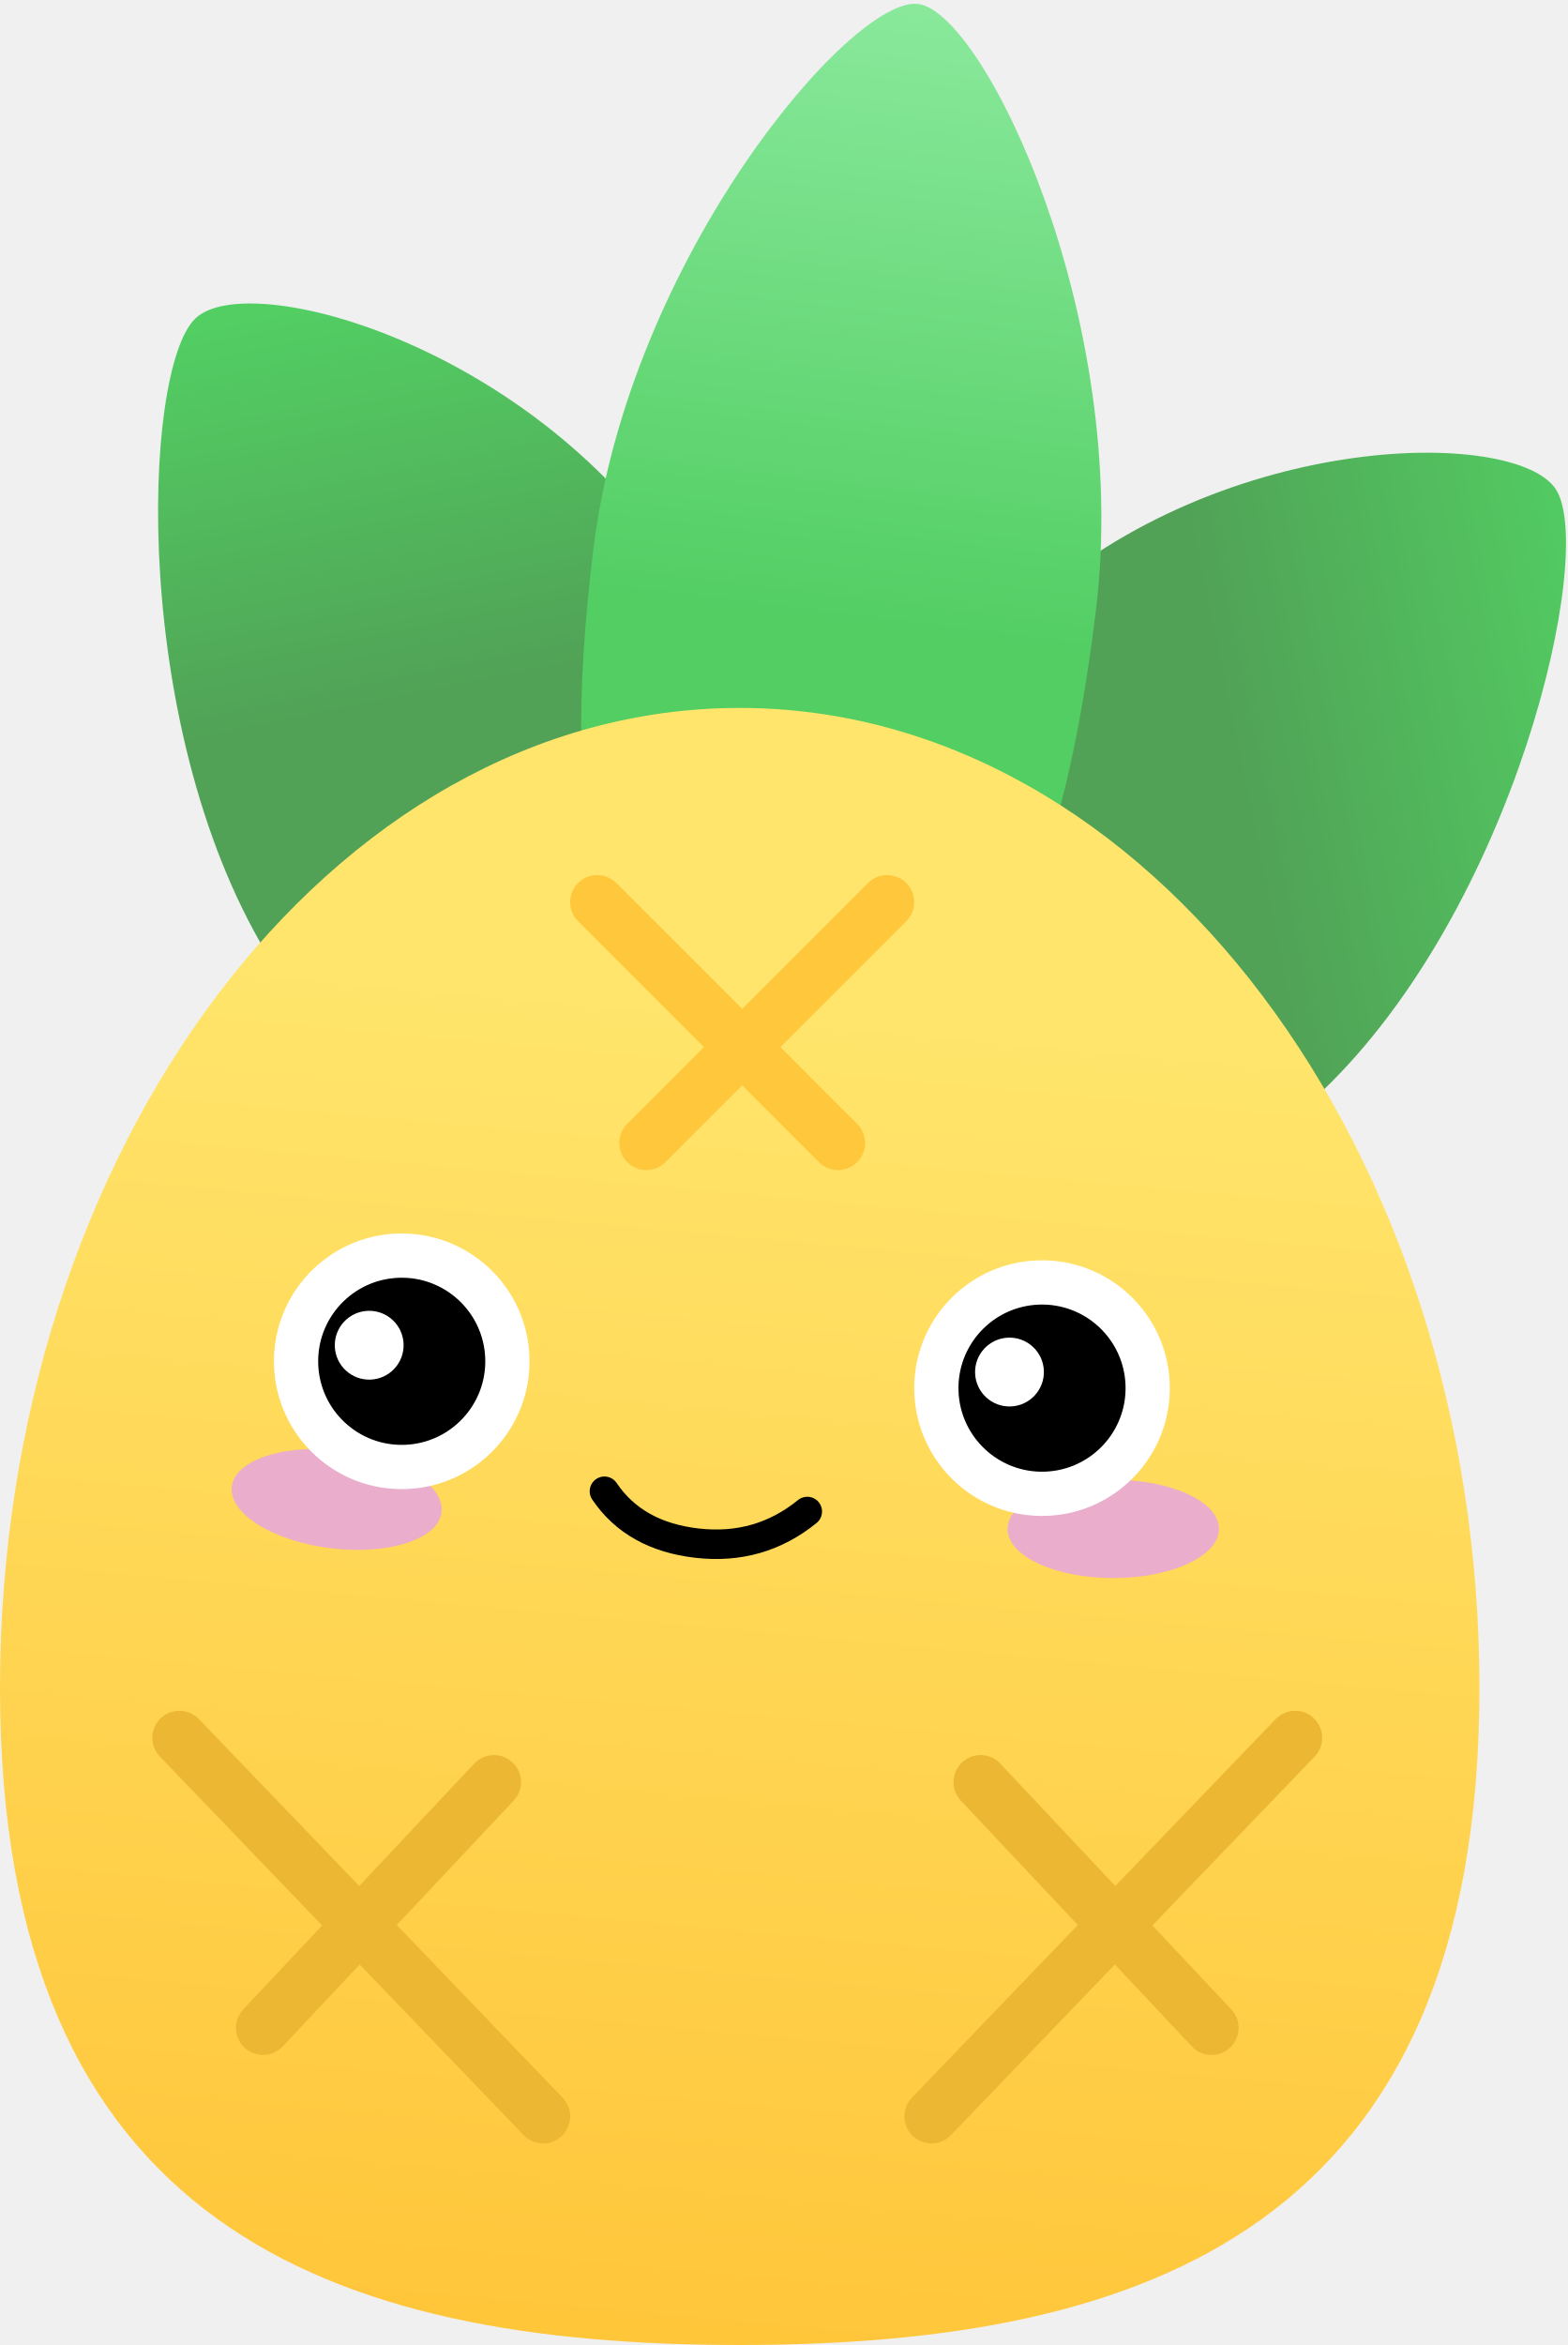
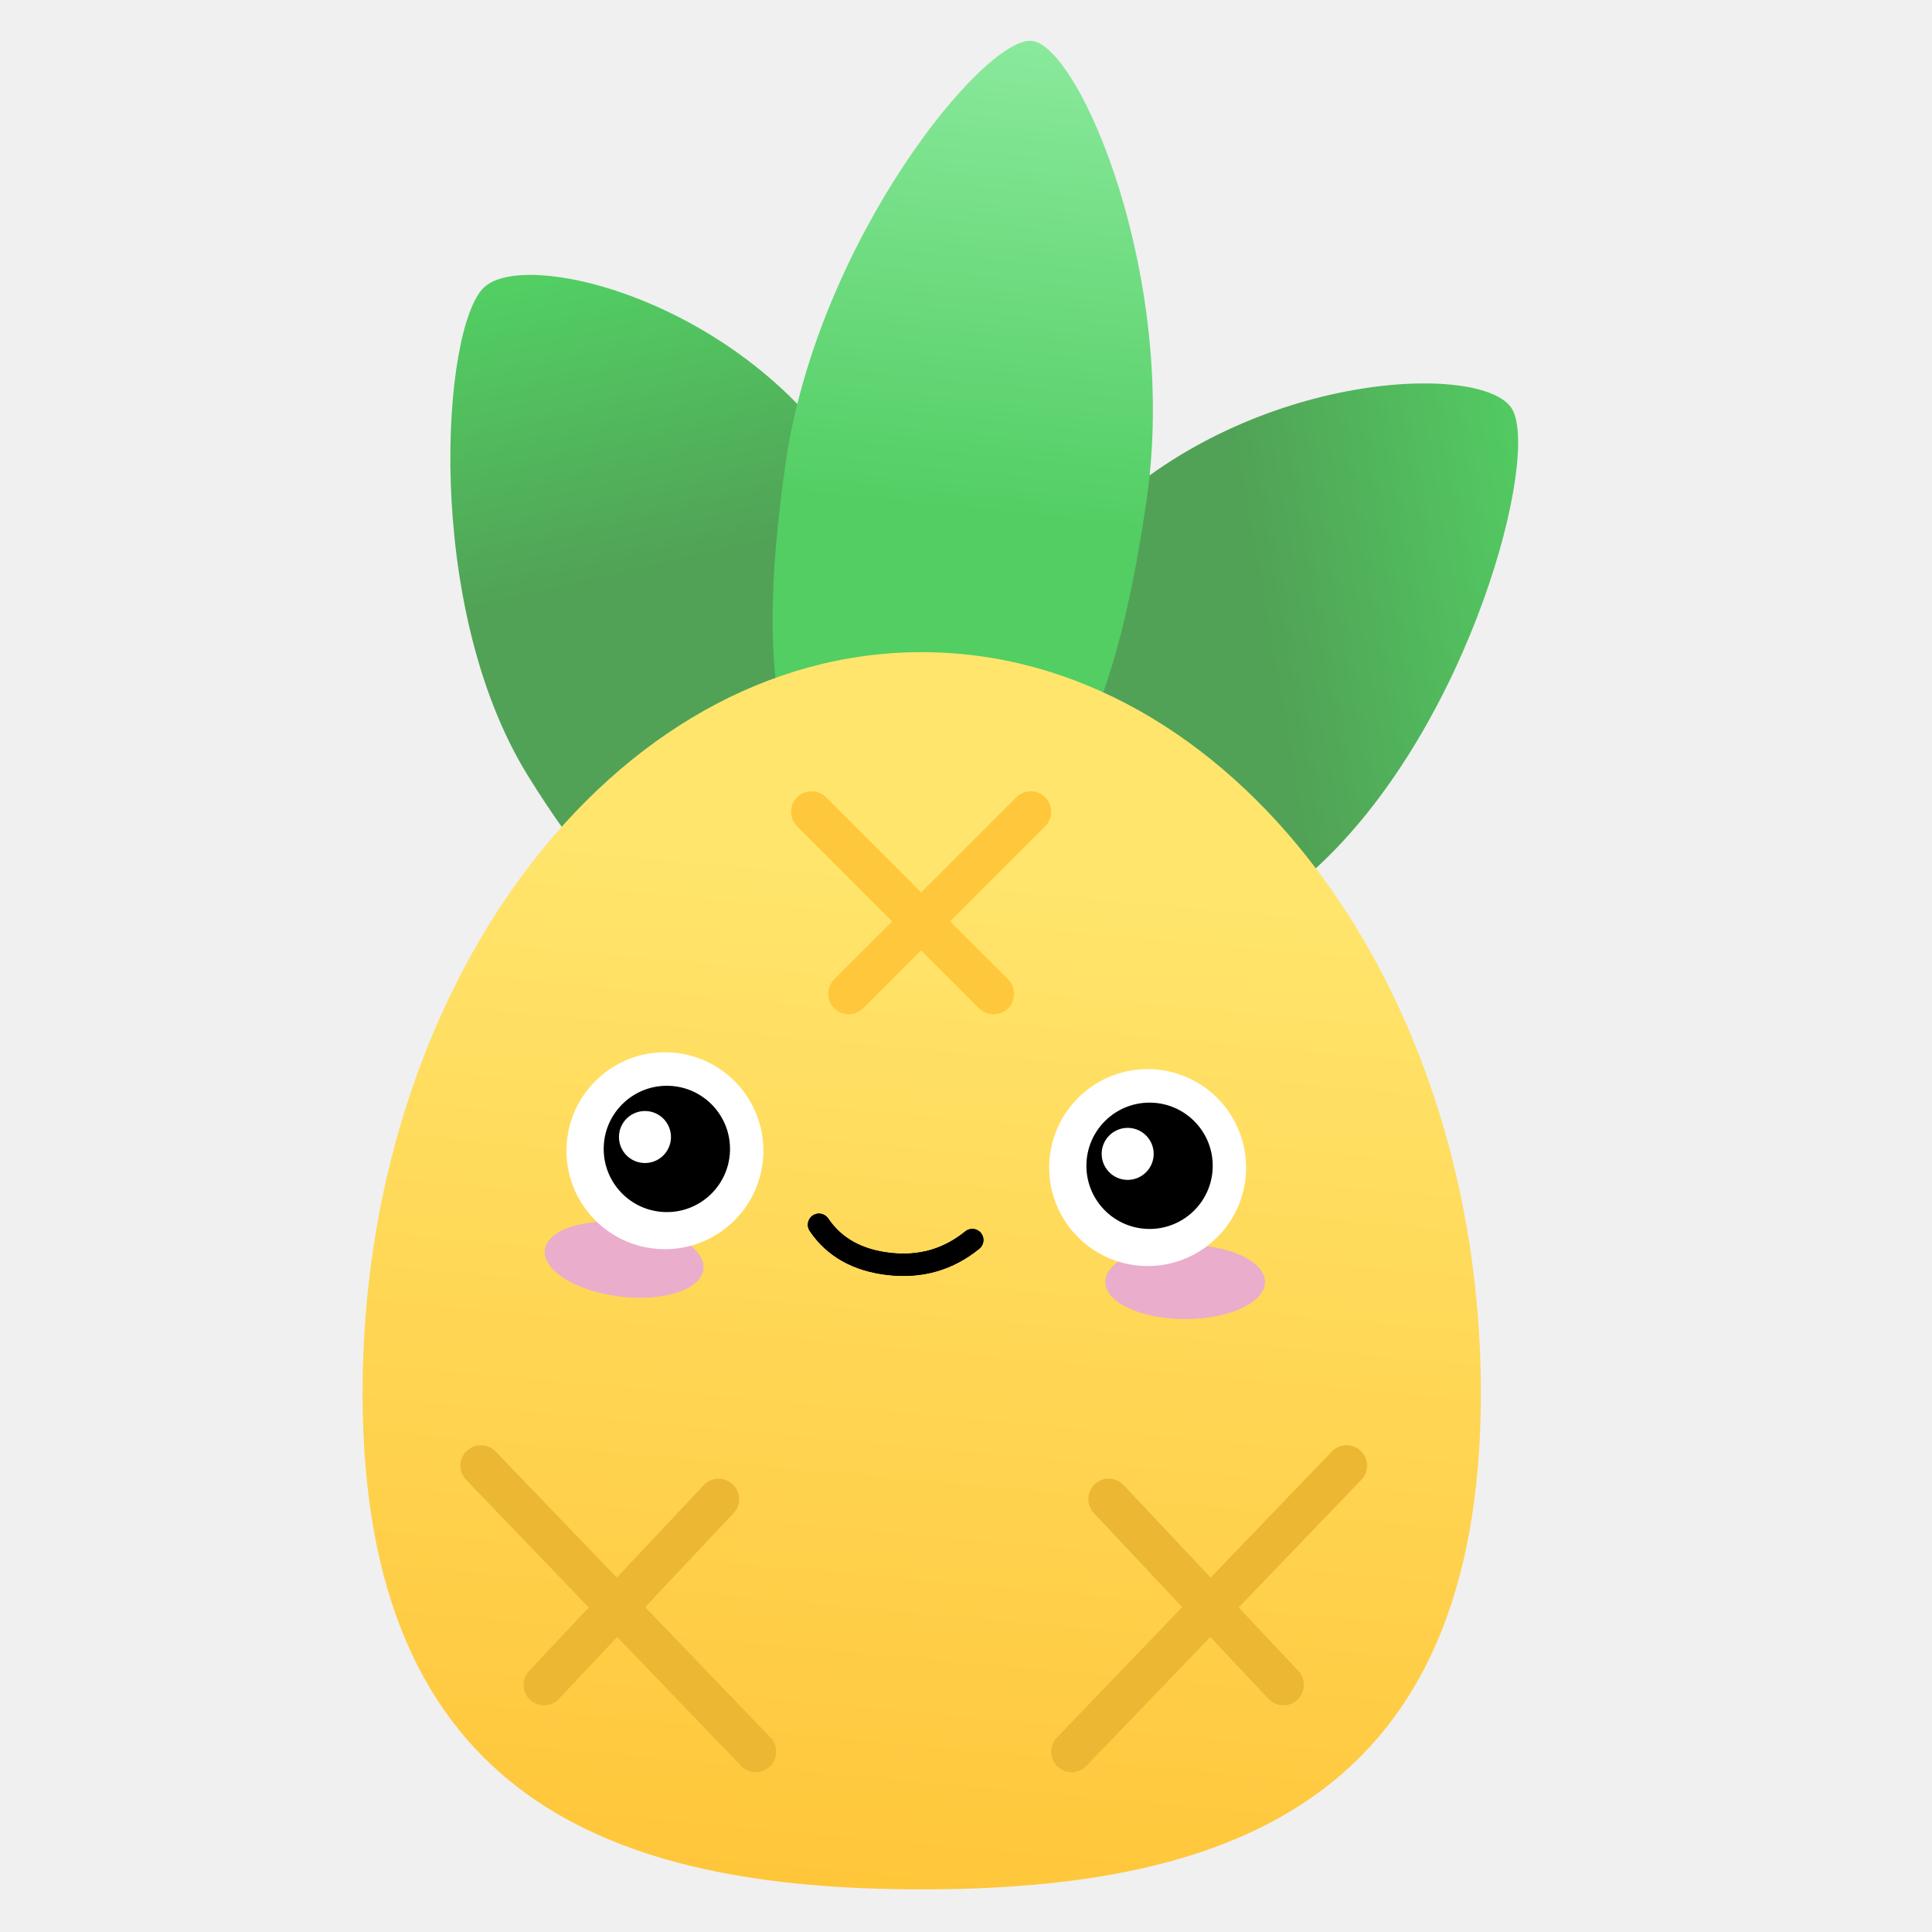
- <svg xmlns="http://www.w3.org/2000/svg" xmlns:xlink="http://www.w3.org/1999/xlink" height="477" viewBox="0 0 319 477" width="319">
+ <svg xmlns="http://www.w3.org/2000/svg" xmlns:xlink="http://www.w3.org/1999/xlink" fill="none" height="520" viewBox="0 0 520 520" width="520">
  <linearGradient id="a">
    <stop offset="0" stop-color="#52ce63" />
    <stop offset="1" stop-color="#51a256" />
  </linearGradient>
-   <linearGradient id="b" x1="55.342%" x2="42.817%" xlink:href="#a" y1="0%" y2="42.863%" />
-   <linearGradient id="c" x1="55.349%" x2="42.808%" xlink:href="#a" y1="0%" y2="42.863%" />
-   <linearGradient id="d" x1="50%" x2="50%" y1="0%" y2="58.811%">
+   <linearGradient id="b" gradientUnits="userSpaceOnUse" x1="125.89" x2="144.004" xlink:href="#a" y1="80.73" y2="160.139" />
+   <linearGradient id="c" gradientUnits="userSpaceOnUse" x1="416.713" x2="335.315" xlink:href="#a" y1="122.67" y2="136.966" />
+   <linearGradient id="d" gradientUnits="userSpaceOnUse" x1="277.206" x2="264.108" y1="10.951" y2="139.129">
    <stop offset="0" stop-color="#8ae99c" />
    <stop offset="1" stop-color="#52ce63" />
  </linearGradient>
-   <linearGradient id="e" x1="51.378%" x2="44.585%" y1="17.473%" y2="100%">
+   <linearGradient id="e" gradientUnits="userSpaceOnUse" x1="252.231" x2="227.244" y1="233.711" y2="508.113">
    <stop offset="0" stop-color="#ffe56c" />
    <stop offset="1" stop-color="#ffc63a" />
  </linearGradient>
-   <g fill="none" fill-rule="evenodd" transform="translate(-34 -24)">
-     <g transform="matrix(.9925462 .1218693 -.1218693 .9925462 33.92207 .976691)">
-       <path d="m103.951 258.274c44.362-4.361 60.015-40.391 65.353-94.699s-30.932-103.451-46.02-101.968c-15.088 1.483-63.039 58.905-68.377 113.213-5.339 54.308 4.683 87.815 49.044 83.454z" fill="url(#b)" transform="matrix(.7071068 -.7071068 .7071068 .7071068 -80.49633 125.8929)" />
-       <path d="m275.877 258.274c44.362 4.361 53.167-29.265 47.829-83.573-5.339-54.308-52.073-111.611-67.161-113.094-15.088-1.483-52.575 47.54-47.236 101.848s22.207 90.458 66.569 94.819z" fill="url(#c)" transform="matrix(.7071068 .7071068 -.7071068 .7071068 191.4034 -141.862)" />
-       <path d="m188.37 216.876c39.942 0 50.953-38.252 50.953-97.899 0-59.647-37.368-118.101-50.953-118.101s-52.047 58.455-52.047 118.101c0 59.647 12.106 97.899 52.047 97.899z" fill="url(#d)" />
-     </g>
-     <path d="m184.473 501c83.119 0 150.527-24.145 150.527-133.645s-67.408-199.355-150.527-199.355c-83.119 0-150.473 89.855-150.473 199.355s67.355 133.645 150.473 133.645z" fill="url(#e)" />
-     <ellipse cx="260.5" cy="335" fill="#eaadcc" rx="21.5" ry="10" />
-     <ellipse cx="102.5" cy="329" fill="#eaadcc" rx="21.5" ry="10" transform="matrix(.9925462 .1218693 -.1218693 .9925462 40.85903 -10.03929)" />
-     <g transform="matrix(-.9993908 .0348995 .0348995 .9993908 269.2848 271.0277)">
-       <path d="m73.105 58.273c6.737 4.913 14.313 6.664 22.728 5.253 8.415-1.411 14.505-5.254 18.272-11.528" stroke="#000" stroke-linecap="round" stroke-linejoin="round" stroke-width="6" transform="matrix(.9998477 .01745241 -.01745241 .9998477 1.026464 -1.624794)" />
-       <path d="m154.501 3c-5.938 0-11.313 2.406-15.204 6.297-3.891 3.891-6.297 9.265-6.297 15.203 0 5.938 2.406 11.313 6.297 15.203 3.891 3.891 9.266 6.297 15.204 6.297 5.937 0 11.312-2.406 15.202-6.297 3.89-3.891 6.296-9.266 6.296-15.203 0-5.937-2.406-11.312-6.297-15.203-3.89-3.891-9.265-6.297-15.202-6.297z" fill="#000" />
-       <path d="m154 21c0-3.866 3.135-7 6.999-7 3.866 0 7.001 3.134 7.001 7s-3.134 7-7.001 7c-3.864-.001-6.999-3.134-6.999-7z" fill="#fff" />
-       <path d="m24.5 13c-5.938 0-11.312 2.406-15.203 6.297-3.891 3.891-6.297 9.265-6.297 15.203 0 5.938 2.406 11.313 6.297 15.204 3.891 3.891 9.266 6.297 15.203 6.297 5.937 0 11.312-2.406 15.203-6.297 3.891-3.891 6.297-9.266 6.297-15.203 0-5.937-2.406-11.312-6.297-15.202-3.891-3.891-9.266-6.297-15.203-6.297z" fill="#000" />
-       <g fill="#fff">
-         <path d="m136 24.499c0 10.219 8.283 18.501 18.501 18.501 10.217 0 18.499-8.282 18.499-18.501 0-10.217-8.282-18.499-18.499-18.499-10.218 0-18.501 8.282-18.501 18.499zm-6 0c0-13.531 10.969-24.499 24.501-24.499 13.531 0 24.499 10.968 24.499 24.499 0 13.532-10.968 24.501-24.499 24.501-13.532 0-24.501-10.968-24.501-24.501z" fill-rule="nonzero" stroke="#fff" stroke-width="3" />
-         <path d="m6 34.499c0 10.219 8.282 18.501 18.5 18.501 10.217 0 18.5-8.282 18.5-18.501 0-10.217-8.283-18.499-18.5-18.499-10.218 0-18.5 8.282-18.5 18.499zm-6 0c0-13.531 10.968-24.499 24.5-24.499 13.531 0 24.5 10.968 24.5 24.499 0 13.532-10.969 24.501-24.5 24.501-13.532 0-24.5-10.968-24.5-24.501z" fill-rule="nonzero" stroke="#fff" stroke-width="3" />
-         <path d="m24 31c0-3.866 3.134-7 7-7s7 3.134 7 7-3.134 7-7 7-7-3.134-7-7z" />
-       </g>
-     </g>
-     <g stroke-linecap="round" stroke-width="11">
-       <g stroke="#ecb732">
-         <path d="m70.5 377.5 74 77" />
-         <path d="m134.5 386.5-47 50" />
-       </g>
-       <g stroke="#ecb732" transform="matrix(-1 0 0 1 298 377)">
-         <path d="m.5.5 74 77" />
-         <path d="m64.5 9.5-47 50" />
-       </g>
-       <g stroke="#ffc73b" transform="matrix(0 1 -1 0 215 207)">
-         <path d="m.5.5 49 49" />
-         <path d="m.5 10.5 49 49" transform="matrix(-1 0 0 1 50 0)" />
-       </g>
-     </g>
+   <g clip-rule="evenodd" fill-rule="evenodd">
+     <path d="m232.048 242.049c33.691-31.686 24.958-69.589-3.141-115.073-28.099-45.484-87.156-60.415-98.615-49.638s-16.365 85.862 11.734 131.346 56.33 65.05 90.022 33.365z" fill="url(#b)" />
+     <path d="m260.078 248.586c22.571 36.655 54.797 22.215 95.345-16.059 40.548-38.273 59.169-110.074 51.492-122.541-7.676-12.467-69.149-10.256-109.696 28.017-40.548 38.274-59.711 73.928-37.141 110.583z" fill="url(#c)" />
+     <path d="m246.313 228.018c37.672 3.85 53.62-33.52 62.293-93.447 8.674-59.927-18.071-122.258-30.884-123.568-12.813-1.309-57.589 53.713-66.263 113.64-8.673 59.927-2.818 99.526 34.854 103.375z" fill="url(#d)" />
+     <path d="m248.058 508.527c83.119 0 150.527-24.145 150.527-133.645s-67.408-199.355-150.527-199.355-150.474 89.855-150.474 199.355 67.355 133.645 150.474 133.645z" fill="url(#e)" />
+     <path d="m366.24 390.523c-2.191-2.105-5.672-2.036-7.777.154l-74 77c-2.105 2.191-2.036 5.672.154 7.777 2.191 2.105 5.672 2.036 7.777-.154l74-77c2.105-2.191 2.036-5.672-.154-7.777z" fill="#ecb732" />
+     <path d="m294.661 399.481c-2.213 2.081-2.32 5.561-.24 7.775l47 50c2.08 2.213 5.561 2.32 7.774.24 2.214-2.08 2.321-5.561.241-7.774l-47-50c-2.081-2.214-5.561-2.321-7.775-.241z" fill="#ecb732" />
+     <path d="m281.318 214.599c2.147 2.148 2.147 5.631 0 7.779l-49 49c-2.148 2.147-5.631 2.147-7.779 0-2.148-2.148-2.148-5.631 0-7.779l49-49c2.148-2.147 5.631-2.147 7.779 0z" fill="#ffc73b" />
+     <path d="m271.318 271.378c2.147-2.148 2.147-5.631 0-7.779l-49-49c-2.148-2.147-5.631-2.147-7.779 0-2.148 2.148-2.148 5.631 0 7.779l49 49c2.148 2.147 5.631 2.147 7.779 0z" fill="#ffc73b" />
  </g>
+   <path d="m166.768 348.96c11.786 1.447 21.886-1.824 22.559-7.306.673-5.481-8.336-11.098-20.121-12.545-11.786-1.447-21.886 1.823-22.559 7.305s8.336 11.099 20.121 12.546z" fill="#eaadcc" />
+   <path d="m318.987 355.034c11.874 0 21.5-4.477 21.5-10s-9.626-10-21.5-10-21.5 4.477-21.5 10 9.626 10 21.5 10z" fill="#eaadcc" />
+   <path d="m205.452 310.645c-.511 14.627-12.782 26.07-27.409 25.559-14.626-.511-26.07-12.782-25.559-27.409.511-14.626 12.782-26.07 27.409-25.559s26.07 12.782 25.559 27.409z" fill="#fff" />
+   <path d="m196.475 309.831c-.328 9.383-8.2 16.724-17.583 16.396-9.383-.327-16.724-8.199-16.396-17.583.327-9.383 8.199-16.724 17.583-16.396 9.383.328 16.724 8.2 16.396 17.583z" fill="#000" />
+   <path d="m180.589 306.275c-.135 3.863-3.376 6.886-7.24 6.751-3.863-.135-6.886-3.376-6.751-7.24s3.376-6.886 7.24-6.751c3.863.134 6.886 3.376 6.751 7.24z" fill="#fff" />
+   <path d="m335.373 315.182c-.511 14.626-12.782 26.07-27.409 25.559s-26.07-12.782-25.559-27.409c.511-14.626 12.782-26.07 27.409-25.559 14.626.511 26.069 12.782 25.559 27.409z" fill="#fff" />
+   <path d="m326.396 314.368c-.328 9.383-8.2 16.724-17.583 16.396-9.383-.327-16.724-8.199-16.397-17.583.328-9.383 8.2-16.724 17.583-16.396s16.724 8.2 16.397 17.583z" fill="#000" />
+   <path d="m310.51 310.811c-.135 3.864-3.376 6.887-7.24 6.752s-6.886-3.376-6.751-7.24 3.376-6.886 7.24-6.752c3.863.135 6.886 3.377 6.751 7.24z" fill="#fff" />
+   <path clip-rule="evenodd" d="m125.617 390.523c2.191-2.105 5.672-2.036 7.777.154l74 77c2.105 2.191 2.036 5.672-.154 7.777-2.191 2.105-5.672 2.036-7.777-.154l-74-77c-2.105-2.191-2.036-5.672.154-7.777z" fill="#ecb732" fill-rule="evenodd" />
+   <path clip-rule="evenodd" d="m197.195 399.481c2.214 2.081 2.321 5.561.241 7.775l-47 50c-2.081 2.213-5.561 2.32-7.775.24-2.213-2.08-2.32-5.561-.24-7.774l47-50c2.08-2.214 5.561-2.321 7.774-.241z" fill="#ecb732" fill-rule="evenodd" />
+   <path clip-rule="evenodd" d="m218.752 327.146c-1.374.926-1.737 2.791-.811 4.165 4.663 6.92 11.808 10.81 20.997 11.86 9.258 1.057 17.542-1.307 24.655-7.088 1.286-1.045 1.481-2.935.436-4.22-1.045-1.286-2.935-1.481-4.22-.436-5.829 4.736-12.493 6.662-20.19 5.782-7.765-.887-13.187-4.035-16.703-9.251-.926-1.374-2.79-1.737-4.164-.812z" fill="#000" fill-rule="evenodd" />
+   <path clip-rule="evenodd" d="m218.752 327.146c-1.374.926-1.737 2.791-.811 4.165 4.663 6.92 11.808 10.81 20.997 11.86 9.258 1.057 17.542-1.307 24.655-7.088 1.286-1.045 1.481-2.935.436-4.22-1.045-1.286-2.935-1.481-4.22-.436-5.829 4.736-12.493 6.662-20.19 5.782-7.765-.887-13.187-4.035-16.703-9.251-.926-1.374-2.79-1.737-4.164-.812z" fill="#000" fill-rule="evenodd" />
</svg>
